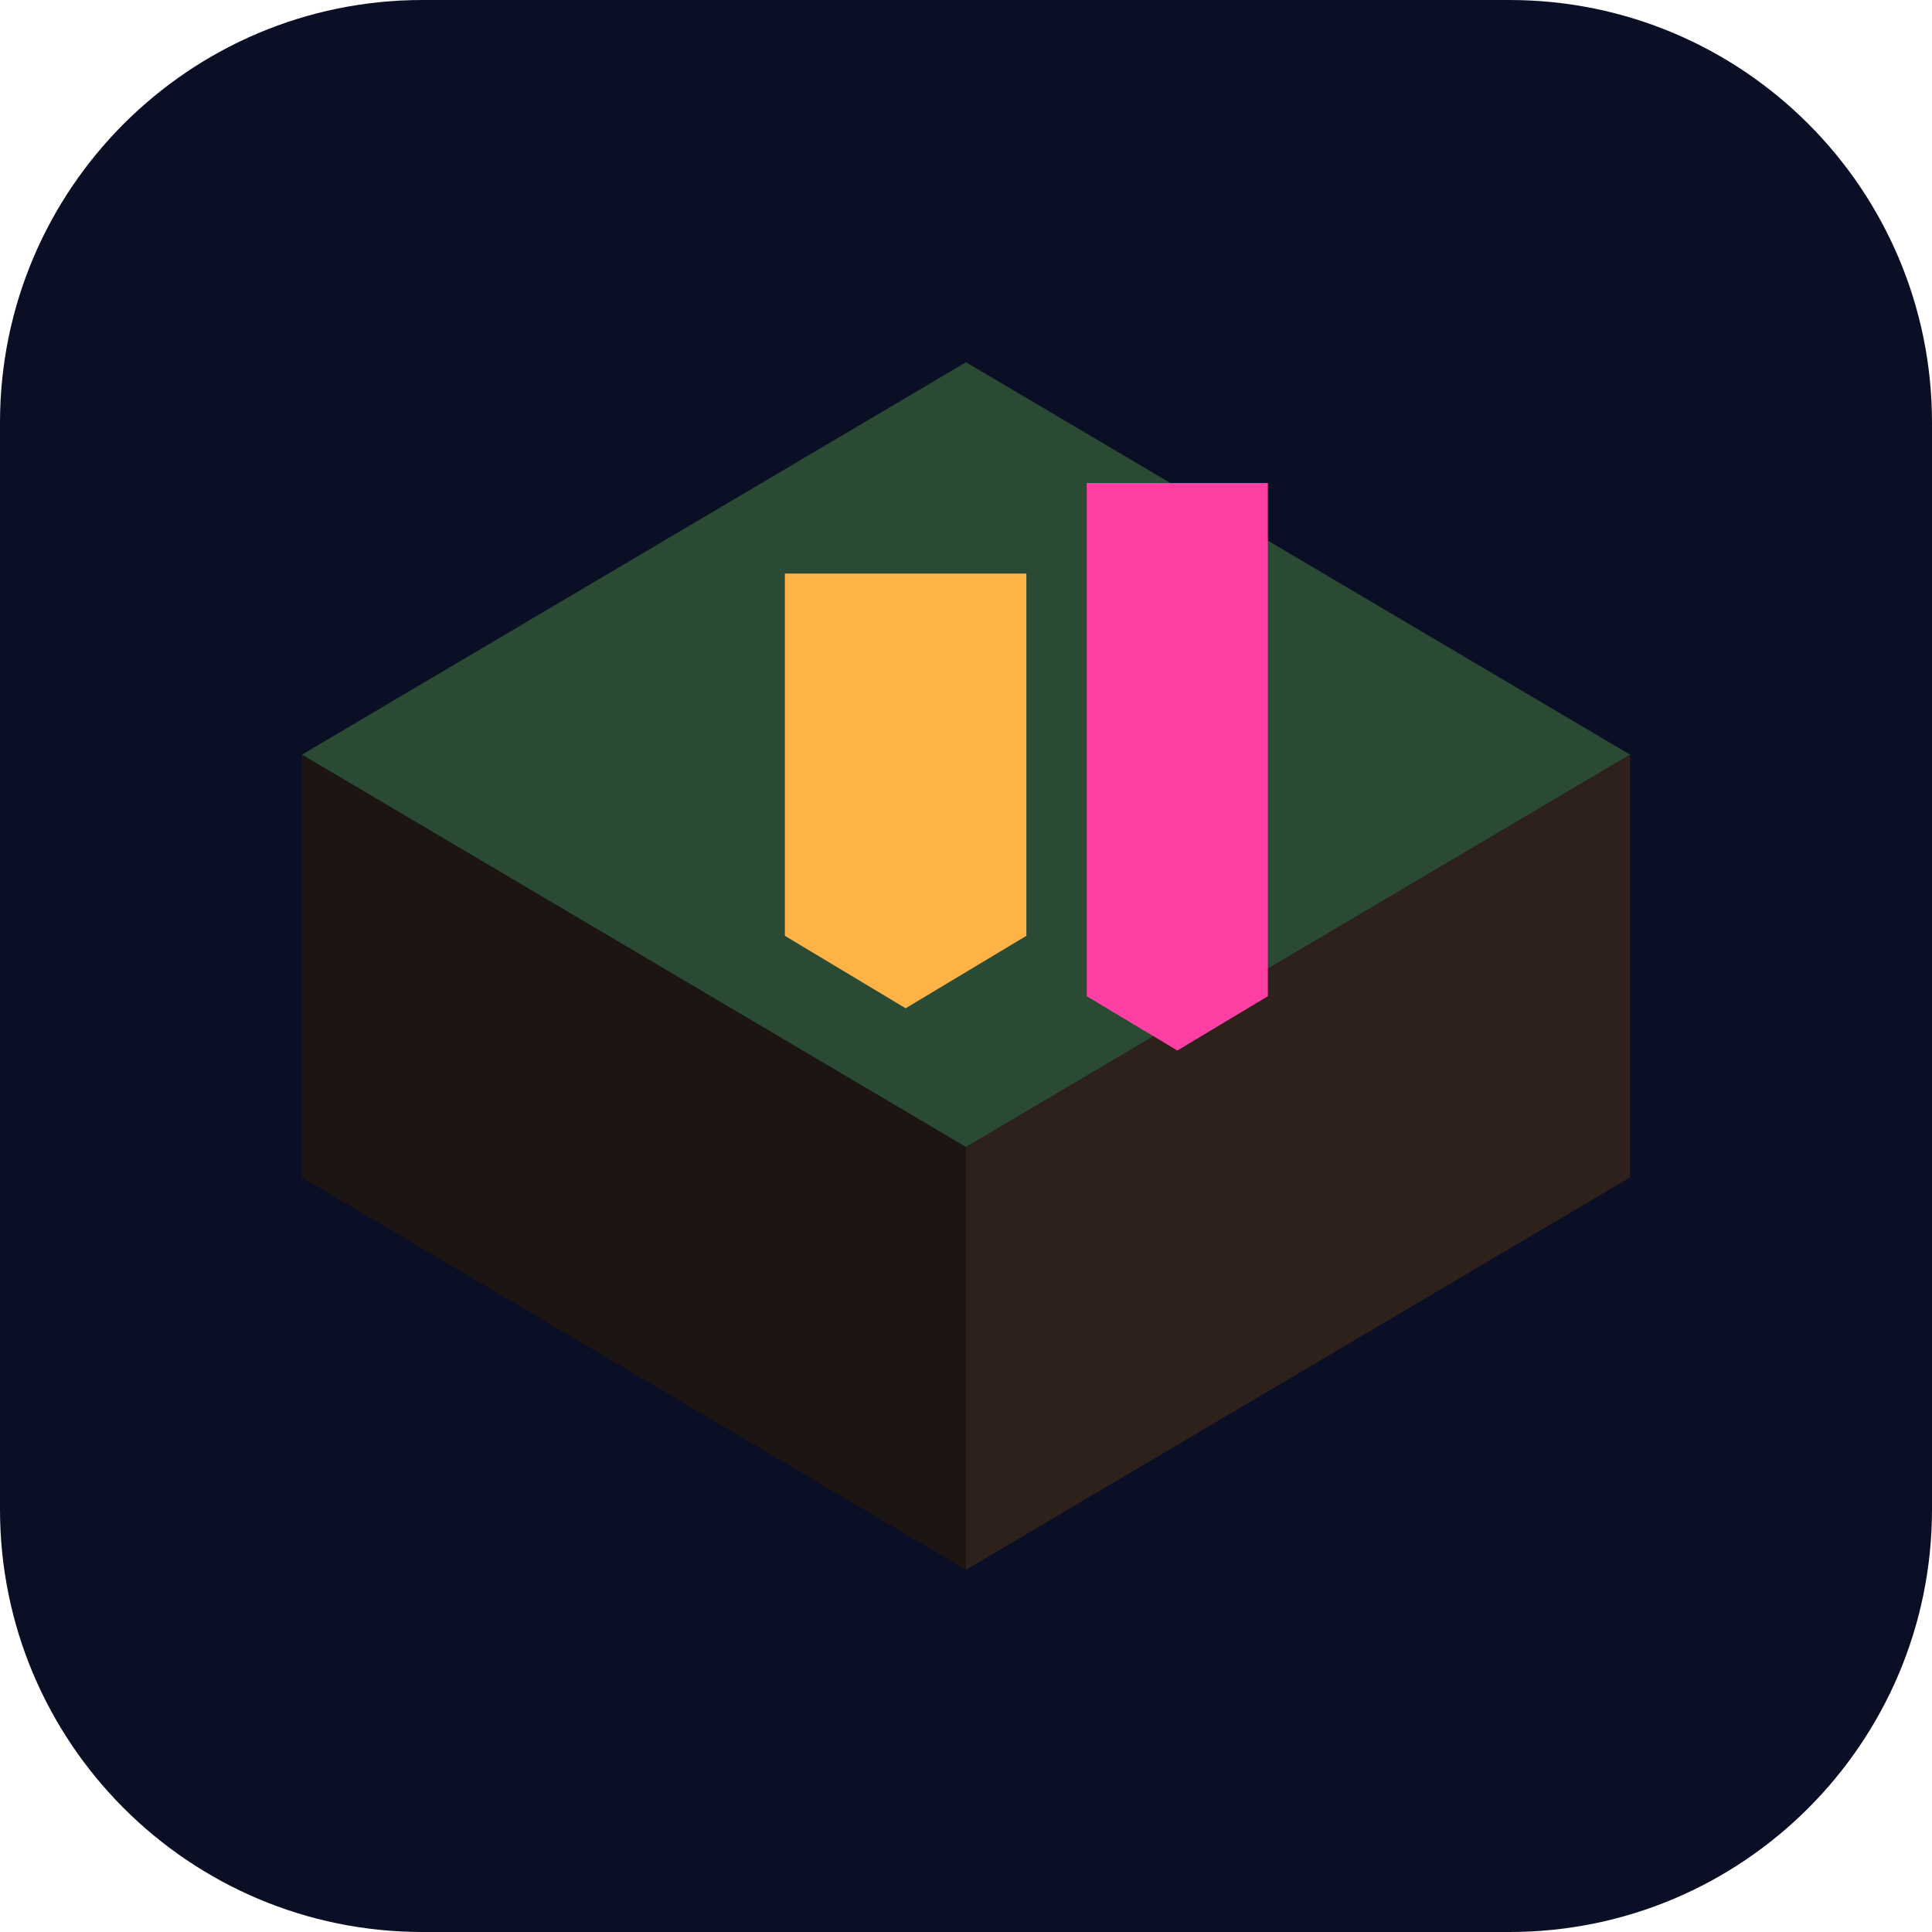
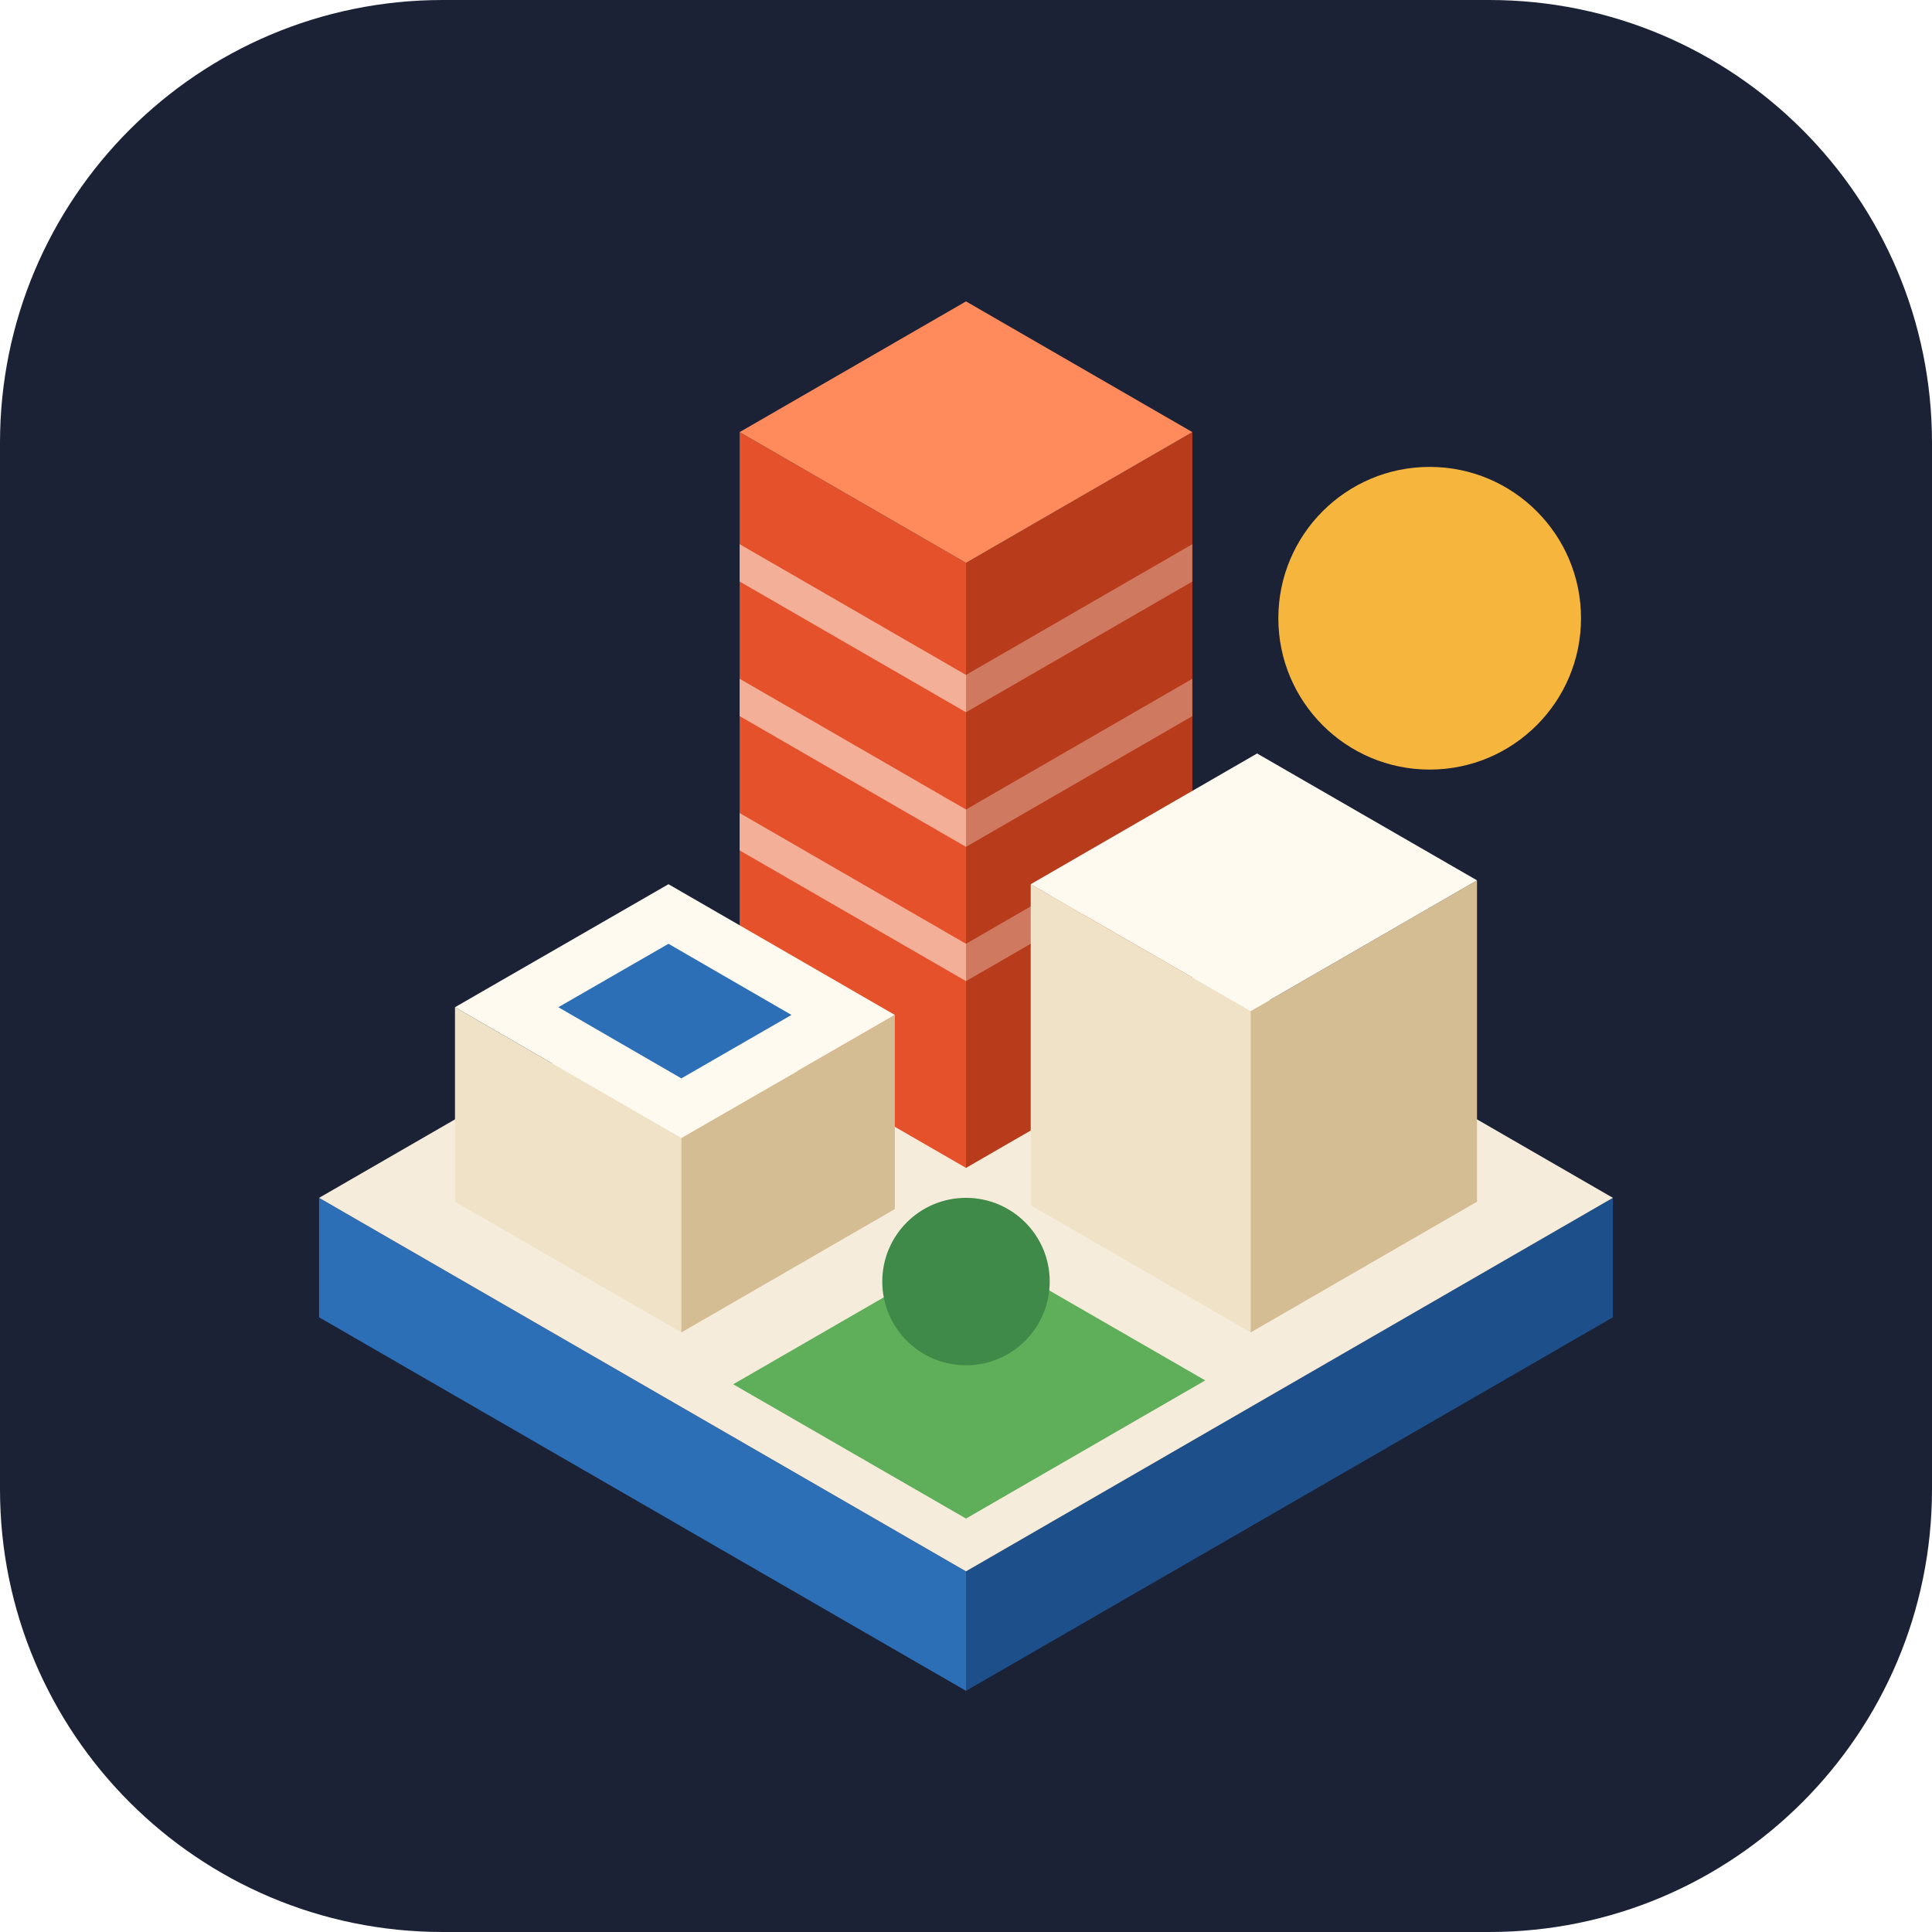
- <svg xmlns="http://www.w3.org/2000/svg" viewBox="0 0 32 32">
-   <rect width="32" height="32" rx="7" fill="#0b0f26" />
-   <path d="M16 6 27 12.5 16 19 5 12.5Z" fill="#2a4a33" />
-   <path d="M5 12.5 16 19v7L5 19.5Z" fill="#1d1512" />
-   <path d="M27 12.5 16 19v7l11-6.5Z" fill="#2e211b" />
-   <path d="M13 9.5h4v6l-2 1.2-2-1.2Z" fill="#ffb347" />
-   <path d="M18 8h3v8.5l-1.5.9-1.5-.9Z" fill="#ff3fa4" />
+ <svg xmlns="http://www.w3.org/2000/svg" width="48" height="48" class="favicon" viewBox="0 0 48 48" role="img" aria-label="TinyTown">
+   <rect width="48" height="48" rx="11" fill="#1b2236" />
+   <g transform="translate(4.8 5.6) scale(0.8)">
+     <path class="mk mk-3" d="M33.7 12.2a4.7 4.7 0 1 0 9.4 0a4.7 4.7 0 1 0 -9.4 0Z" fill="#f6b53d" />
+     <path class="mk mk-0" d="M3.91 33.91L24 45.51L24 41.8L3.91 30.2Z" fill="#2c6fb7" />
+     <path class="mk mk-0" d="M44.09 33.91L44.09 30.2L24 41.8L24 45.51Z" fill="#1d4f8a" />
+     <path class="mk mk-0" d="M24 18.6L44.09 30.2L24 41.8L3.91 30.2Z" fill="#f5ecdb" />
+     <path class="mk mk-1" d="M16.97 25.21L24 29.27L24 10.48L16.97 6.42Z" fill="#e5512b" />
+     <path class="mk mk-1" d="M31.03 25.21L31.03 6.42L24 10.48L24 29.27Z" fill="#b83c1c" />
+     <path class="mk mk-1" d="M24 2.36L31.03 6.42L24 10.48L16.97 6.42Z" fill="#ff8a5c" />
+     <path class="mk mk-1" d="M16.97 19.41L24 23.47L24 22.31L16.97 18.25Z" fill="rgba(255,250,240,0.55)" />
+     <path class="mk mk-1" d="M31.03 19.41L31.03 18.25L24 22.31L24 23.47Z" fill="rgba(255,250,240,0.32)" />
+     <path class="mk mk-1" d="M16.97 15.24L24 19.3L24 18.14L16.97 14.08Z" fill="rgba(255,250,240,0.55)" />
+     <path class="mk mk-1" d="M31.03 15.24L31.03 14.08L24 18.14L24 19.3Z" fill="rgba(255,250,240,0.32)" />
+     <path class="mk mk-1" d="M16.97 11.06L24 15.12L24 13.96L16.97 9.9Z" fill="rgba(255,250,240,0.55)" />
+     <path class="mk mk-1" d="M31.03 11.06L31.03 9.9L24 13.96L24 15.12Z" fill="rgba(255,250,240,0.32)" />
+     <path class="mk mk-2" d="M26.01 30.43L32.84 34.38L32.84 24.4L26.01 20.46Z" fill="#f0e2c6" />
+     <path class="mk mk-2" d="M39.87 30.32L39.87 20.34L32.84 24.4L32.84 34.38Z" fill="#d5bd93" />
+     <path class="mk mk-2" d="M33.04 16.4L39.87 20.34L32.84 24.4L26.01 20.46Z" fill="#fffaf0" />
+     <path class="mk mk-2" d="M8.13 30.32L15.16 34.38L15.16 28.34L8.13 24.28Z" fill="#f0e2c6" />
+     <path class="mk mk-2" d="M21.79 30.55L21.79 24.52L15.16 28.34L15.16 34.38Z" fill="#d5bd93" />
+     <path class="mk mk-2" d="M14.76 20.46L21.79 24.52L15.16 28.34L8.13 24.28Z" fill="#fffaf0" />
+     <path class="mk mk-2" d="M14.76 22.31L18.58 24.52L15.16 26.49L11.34 24.28Z" fill="#2c6fb7" />
+     <path class="mk mk-2" d="M24.2 31.7L31.43 35.87L24 40.16L16.77 35.99Z" fill="#5fae5a" />
+     <path class="mk mk-2" d="M21.4 32.8a2.6 2.6 0 1 0 5.2 0a2.6 2.6 0 1 0 -5.2 0Z" fill="#3f8a49" />
+   </g>
</svg>
